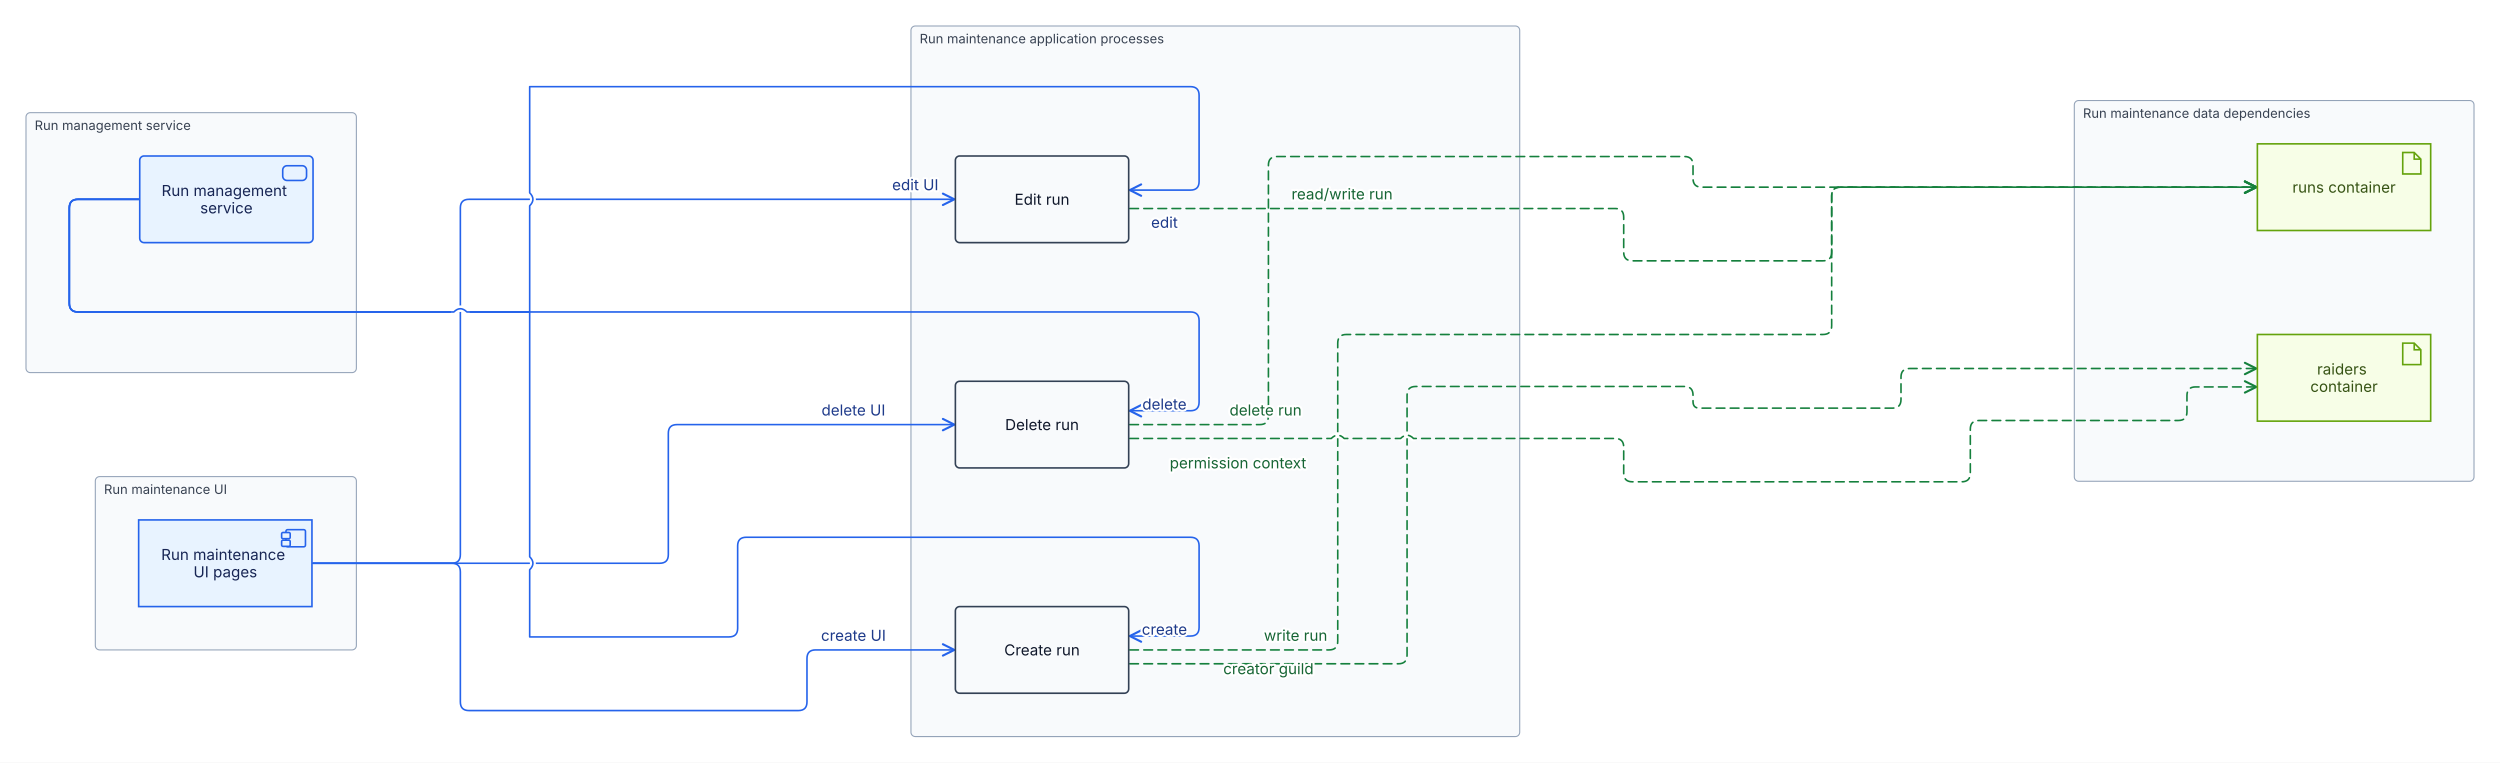
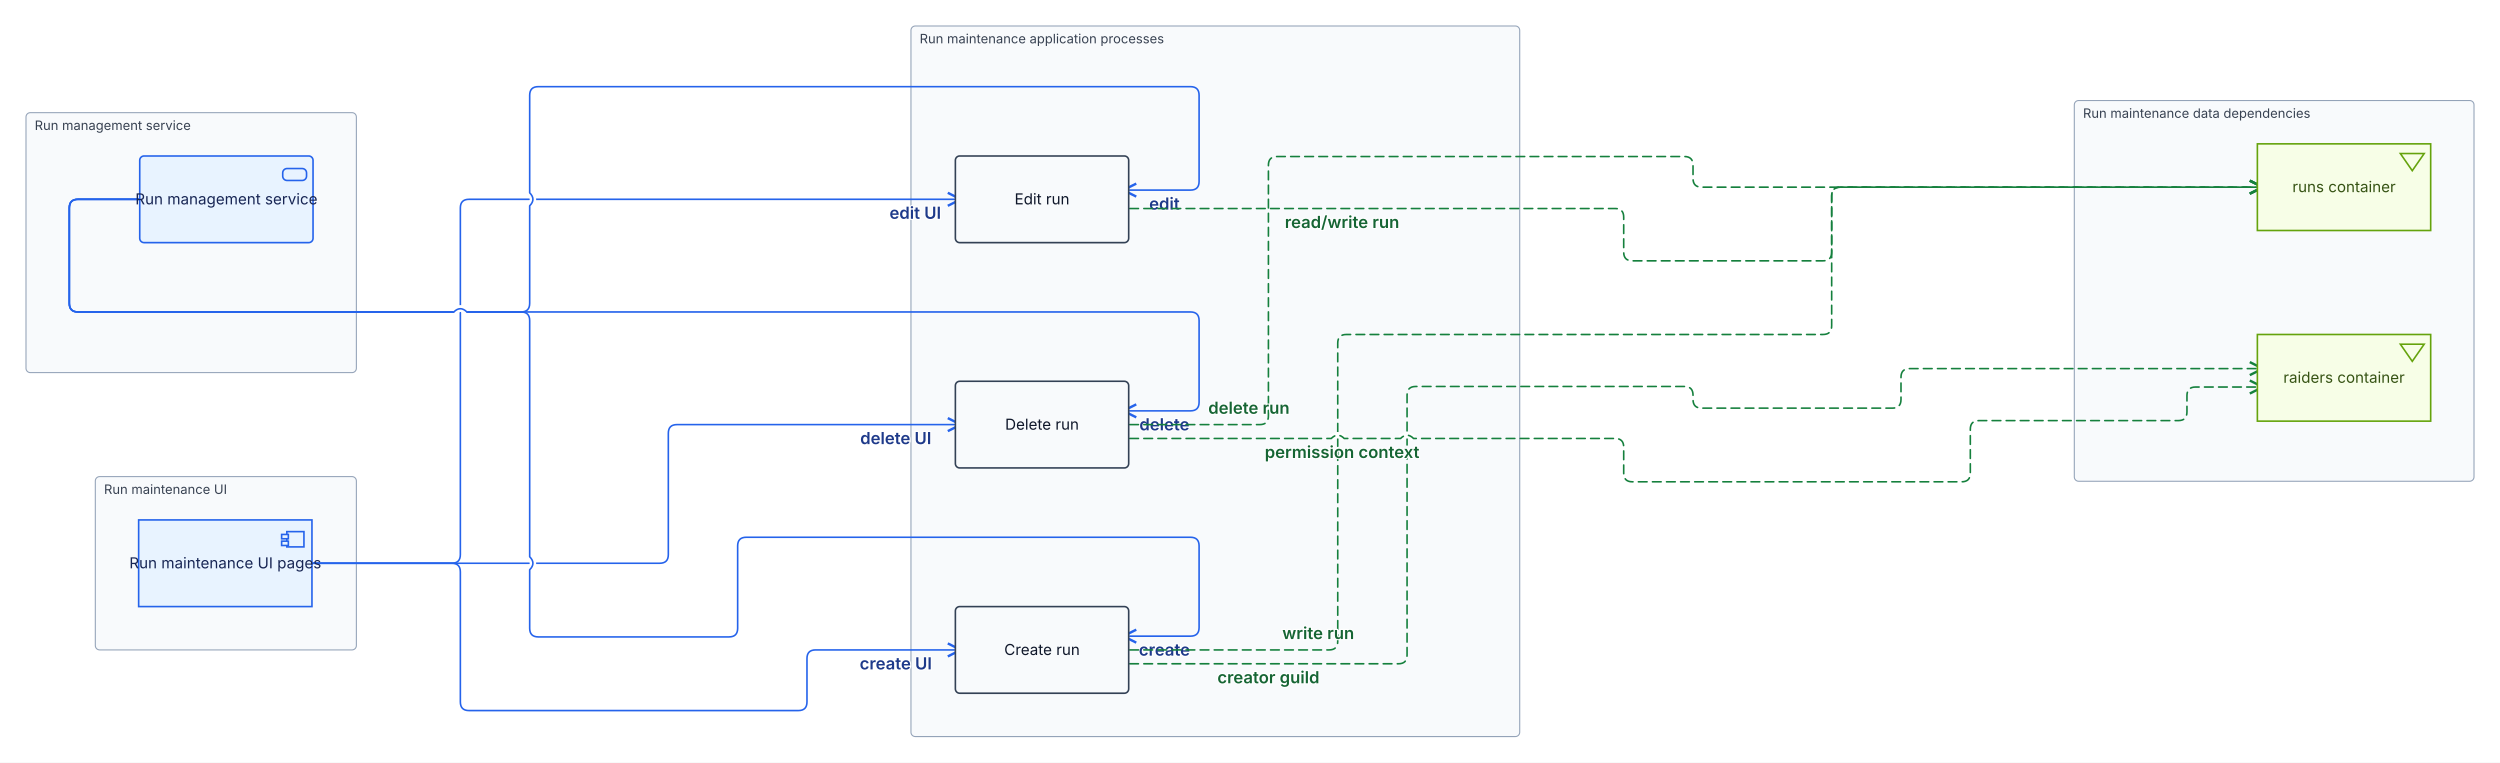
<svg xmlns="http://www.w3.org/2000/svg" width="2308" height="704" viewBox="-12.0 -12.0 2308.0 704.0">
  <rect x="-12.0" y="-12.0" width="2308.0" height="704.0" fill="#ffffff" />
-   <g font-family="Inter, Arial, sans-serif" font-size="14.0">
+   <g font-family="Inter, Arial, sans-serif" font-size="14">
    <g data-dediren-group-id="run-maintenance-ui">
-       <rect x="76.0" y="428.0" width="241.0" height="160.0" rx="4.0" fill="#f8fafc" stroke="#94a3b8" stroke-width="1.0" />
-       <text x="84.0" y="444.0" fill="#374151" font-size="12.0">Run maintenance UI</text>
+       <rect x="76.0" y="428.0" width="241.0" height="160.0" rx="4" fill="#f8fafc" stroke="#94a3b8" stroke-width="1" />
+       <text x="84.0" y="444.0" fill="#374151" font-size="12">Run maintenance UI</text>
    </g>
    <g data-dediren-group-id="run-maintenance-processes">
-       <rect x="829.0" y="12.0" width="562.0" height="656.0" rx="4.0" fill="#f8fafc" stroke="#94a3b8" stroke-width="1.0" />
-       <text x="837.0" y="28.0" fill="#374151" font-size="12.0">Run maintenance application processes</text>
+       <rect x="829.0" y="12.0" width="562.0" height="656.0" rx="4" fill="#f8fafc" stroke="#94a3b8" stroke-width="1" />
+       <text x="837.0" y="28.0" fill="#374151" font-size="12">Run maintenance application processes</text>
    </g>
    <g data-dediren-group-id="run-maintenance-api-host">
-       <rect x="12.0" y="92.0" width="305.0" height="240.0" rx="4.0" fill="#f8fafc" stroke="#94a3b8" stroke-width="1.0" />
-       <text x="20.0" y="108.0" fill="#374151" font-size="12.0">Run management service</text>
+       <rect x="12.0" y="92.0" width="305.0" height="240.0" rx="4" fill="#f8fafc" stroke="#94a3b8" stroke-width="1" />
+       <text x="20.0" y="108.0" fill="#374151" font-size="12">Run management service</text>
    </g>
    <g data-dediren-group-id="run-maintenance-data">
-       <rect x="1903.0" y="80.8" width="369.0" height="351.5" rx="4.0" fill="#f8fafc" stroke="#94a3b8" stroke-width="1.0" />
-       <text x="1911.0" y="96.8" fill="#374151" font-size="12.0">Run maintenance data dependencies</text>
+       <rect x="1903.0" y="80.8" width="369.0" height="351.5" rx="4" fill="#f8fafc" stroke="#94a3b8" stroke-width="1" />
+       <text x="1911.0" y="96.8" fill="#374151" font-size="12">Run maintenance data dependencies</text>
    </g>
    <g data-dediren-edge-id="run-maintenance-ui-serves-create">
-       <defs>
-         <marker id="marker-end-run-maintenance-ui-serves-create" data-dediren-edge-marker-end="open_arrow" markerWidth="9" markerHeight="9" refX="8" refY="4.5" orient="auto" markerUnits="strokeWidth">
-           <path d="M 1 1 L 8 4.5 L 1 8" fill="none" stroke="#2563eb" stroke-width="1.3" stroke-linecap="round" stroke-linejoin="round" />
-         </marker>
-       </defs>
+       <marker id="marker-end-run-maintenance-ui-serves-create" data-dediren-edge-marker-end="open_arrow" markerWidth="10" markerHeight="10" refX="5" refY="5" orient="auto">
+         <path d="M 1 1 L 9 5 L 1 9" fill="none" stroke="#2563eb" stroke-width="1.5" />
+       </marker>
      <path d="M 277.0 508.0 L 349.0 508.0 L 405.0 508.0 Q 413.0 508.0 413.0 516.0 L 413.0 636.0 Q 413.0 644.0 421.0 644.0 L 725.0 644.0 Q 733.0 644.0 733.0 636.0 L 733.0 596.0 Q 733.0 588.0 741.0 588.0 L 797.0 588.0 L 869.0 588.0" fill="none" stroke="#2563eb" stroke-width="1.5" stroke-linecap="round" stroke-linejoin="round" marker-end="url(#marker-end-run-maintenance-ui-serves-create)" />
-       <text x="775.9" y="579.6" text-anchor="middle" fill="#1e3a8a" stroke="#ffffff" stroke-width="4" stroke-linejoin="round" paint-order="stroke">create UI</text>
+       <text x="815.0" y="606.0" text-anchor="middle" fill="none" font-size="15.4" font-weight="600" stroke="#ffffff" stroke-width="2">create UI</text>
+       <text x="815.0" y="606.0" text-anchor="middle" fill="#1e3a8a" font-size="15.4" font-weight="600">create UI</text>
    </g>
    <g data-dediren-edge-id="run-maintenance-ui-serves-edit">
-       <defs>
-         <marker id="marker-end-run-maintenance-ui-serves-edit" data-dediren-edge-marker-end="open_arrow" markerWidth="9" markerHeight="9" refX="8" refY="4.5" orient="auto" markerUnits="strokeWidth">
-           <path d="M 1 1 L 8 4.5 L 1 8" fill="none" stroke="#2563eb" stroke-width="1.3" stroke-linecap="round" stroke-linejoin="round" />
-         </marker>
-       </defs>
+       <marker id="marker-end-run-maintenance-ui-serves-edit" data-dediren-edge-marker-end="open_arrow" markerWidth="10" markerHeight="10" refX="5" refY="5" orient="auto">
+         <path d="M 1 1 L 9 5 L 1 9" fill="none" stroke="#2563eb" stroke-width="1.5" />
+       </marker>
      <path d="M 277.0 508.0 L 349.0 508.0 L 405.0 508.0 Q 413.0 508.0 413.0 500.0 L 413.0 180.0 Q 413.0 172.0 421.0 172.0 L 797.0 172.0 L 869.0 172.0" fill="none" stroke="#2563eb" stroke-width="1.5" stroke-linecap="round" stroke-linejoin="round" marker-end="url(#marker-end-run-maintenance-ui-serves-edit)" />
-       <text x="833.0" y="163.6" text-anchor="middle" fill="#1e3a8a" stroke="#ffffff" stroke-width="4" stroke-linejoin="round" paint-order="stroke">edit UI</text>
+       <text x="833.0" y="190.0" text-anchor="middle" fill="none" font-size="15.4" font-weight="600" stroke="#ffffff" stroke-width="2">edit UI</text>
+       <text x="833.0" y="190.0" text-anchor="middle" fill="#1e3a8a" font-size="15.4" font-weight="600">edit UI</text>
    </g>
    <g data-dediren-edge-id="run-maintenance-ui-serves-delete">
-       <defs>
-         <marker id="marker-end-run-maintenance-ui-serves-delete" data-dediren-edge-marker-end="open_arrow" markerWidth="9" markerHeight="9" refX="8" refY="4.5" orient="auto" markerUnits="strokeWidth">
-           <path d="M 1 1 L 8 4.5 L 1 8" fill="none" stroke="#2563eb" stroke-width="1.3" stroke-linecap="round" stroke-linejoin="round" />
-         </marker>
-       </defs>
+       <marker id="marker-end-run-maintenance-ui-serves-delete" data-dediren-edge-marker-end="open_arrow" markerWidth="10" markerHeight="10" refX="5" refY="5" orient="auto">
+         <path d="M 1 1 L 9 5 L 1 9" fill="none" stroke="#2563eb" stroke-width="1.5" />
+       </marker>
      <path d="M 277.0 508.0 L 349.0 508.0 L 597.0 508.0 Q 605.0 508.0 605.0 500.0 L 605.0 388.0 Q 605.0 380.0 613.0 380.0 L 797.0 380.0 L 869.0 380.0" fill="none" stroke="#2563eb" stroke-width="1.5" stroke-linecap="round" stroke-linejoin="round" marker-end="url(#marker-end-run-maintenance-ui-serves-delete)" />
-       <text x="775.9" y="371.6" text-anchor="middle" fill="#1e3a8a" stroke="#ffffff" stroke-width="4" stroke-linejoin="round" paint-order="stroke">delete UI</text>
+       <text x="815.0" y="398.0" text-anchor="middle" fill="none" font-size="15.4" font-weight="600" stroke="#ffffff" stroke-width="2">delete UI</text>
+       <text x="815.0" y="398.0" text-anchor="middle" fill="#1e3a8a" font-size="15.4" font-weight="600">delete UI</text>
    </g>
    <g data-dediren-edge-id="run-service-serves-create">
-       <defs>
-         <marker id="marker-end-run-service-serves-create" data-dediren-edge-marker-end="open_arrow" markerWidth="9" markerHeight="9" refX="8" refY="4.5" orient="auto" markerUnits="strokeWidth">
-           <path d="M 1 1 L 8 4.5 L 1 8" fill="none" stroke="#2563eb" stroke-width="1.3" stroke-linecap="round" stroke-linejoin="round" />
-         </marker>
-       </defs>
+       <marker id="marker-end-run-service-serves-create" data-dediren-edge-marker-end="open_arrow" markerWidth="10" markerHeight="10" refX="5" refY="5" orient="auto">
+         <path d="M 1 1 L 9 5 L 1 9" fill="none" stroke="#2563eb" stroke-width="1.5" />
+       </marker>
      <g data-dediren-line-jump-masks="run-service-serves-create">
-         <path d="M 407.0 276.0 Q 413.0 270.0 419.0 276.0" fill="none" stroke="#ffffff" stroke-width="5.5" stroke-linecap="round" stroke-linejoin="round" />
-         <path d="M 477.0 502.0 Q 483.0 508.0 477.0 514.0" fill="none" stroke="#ffffff" stroke-width="5.5" stroke-linecap="round" stroke-linejoin="round" />
+         <path d="M 407.0 276.0 Q 413.0 270.0 419.0 276.0" fill="none" stroke="#ffffff" stroke-width="6" />
+         <path d="M 477.0 502.0 Q 483.0 508.0 477.0 514.0" fill="none" stroke="#ffffff" stroke-width="6" />
      </g>
-       <path d="M 116.0 172.0 L 60.0 172.0 Q 52.0 172.0 52.0 180.0 L 52.0 268.0 Q 52.0 276.0 60.0 276.0 L 196.5 276.0 L 349.0 276.0 L 407.0 276.0 Q 413.0 270.0 419.0 276.0 L 477.0 276.0 L 477.0 502.0 Q 483.0 508.0 477.0 514.0 L 477.0 576.0 L 661.0 576.0 Q 669.0 576.0 669.0 568.0 L 669.0 492.0 Q 669.0 484.0 677.0 484.0 L 797.0 484.0 L 950.0 484.0 L 1087.0 484.0 Q 1095.0 484.0 1095.0 492.0 L 1095.0 567.2 Q 1095.0 575.2 1087.0 575.2 L 1031.0 575.2" fill="none" stroke="#2563eb" stroke-width="1.5" stroke-linecap="round" stroke-linejoin="round" marker-end="url(#marker-end-run-service-serves-create)" />
-       <text x="1063.0" y="574.0" text-anchor="middle" fill="#1e3a8a" stroke="#ffffff" stroke-width="4" stroke-linejoin="round" paint-order="stroke">create</text>
+       <path d="M 116.0 172.0 L 60.0 172.0 Q 52.0 172.0 52.0 180.0 L 52.0 268.0 Q 52.0 276.0 60.0 276.0 L 196.5 276.0 L 349.0 276.0 L 407.0 276.0 Q 413.0 270.0 419.0 276.0 L 469.0 276.0 Q 477.0 276.0 477.0 284.0 L 477.0 502.0 Q 483.0 508.0 477.0 514.0 L 477.0 568.0 Q 477.0 576.0 485.0 576.0 L 661.0 576.0 Q 669.0 576.0 669.0 568.0 L 669.0 492.0 Q 669.0 484.0 677.0 484.0 L 797.0 484.0 L 950.0 484.0 L 1087.0 484.0 Q 1095.0 484.0 1095.0 492.0 L 1095.0 567.3 Q 1095.0 575.3 1087.0 575.3 L 1031.0 575.3" fill="none" stroke="#2563eb" stroke-width="1.5" stroke-linecap="round" stroke-linejoin="round" marker-end="url(#marker-end-run-service-serves-create)" />
+       <text x="1063.0" y="593.3" text-anchor="middle" fill="none" font-size="15.4" font-weight="600" stroke="#ffffff" stroke-width="2">create</text>
+       <text x="1063.0" y="593.3" text-anchor="middle" fill="#1e3a8a" font-size="15.4" font-weight="600">create</text>
    </g>
    <g data-dediren-edge-id="run-service-serves-edit">
-       <defs>
-         <marker id="marker-end-run-service-serves-edit" data-dediren-edge-marker-end="open_arrow" markerWidth="9" markerHeight="9" refX="8" refY="4.5" orient="auto" markerUnits="strokeWidth">
-           <path d="M 1 1 L 8 4.5 L 1 8" fill="none" stroke="#2563eb" stroke-width="1.3" stroke-linecap="round" stroke-linejoin="round" />
-         </marker>
-       </defs>
+       <marker id="marker-end-run-service-serves-edit" data-dediren-edge-marker-end="open_arrow" markerWidth="10" markerHeight="10" refX="5" refY="5" orient="auto">
+         <path d="M 1 1 L 9 5 L 1 9" fill="none" stroke="#2563eb" stroke-width="1.5" />
+       </marker>
      <g data-dediren-line-jump-masks="run-service-serves-edit">
-         <path d="M 407.0 276.0 Q 413.0 270.0 419.0 276.0" fill="none" stroke="#ffffff" stroke-width="5.5" stroke-linecap="round" stroke-linejoin="round" />
-         <path d="M 477.0 178.0 Q 483.0 172.0 477.0 166.0" fill="none" stroke="#ffffff" stroke-width="5.5" stroke-linecap="round" stroke-linejoin="round" />
+         <path d="M 407.0 276.0 Q 413.0 270.0 419.0 276.0" fill="none" stroke="#ffffff" stroke-width="6" />
+         <path d="M 477.0 166.0 Q 483.0 172.0 477.0 178.0" fill="none" stroke="#ffffff" stroke-width="6" />
      </g>
-       <path d="M 116.0 172.0 L 60.0 172.0 Q 52.0 172.0 52.0 180.0 L 52.0 268.0 Q 52.0 276.0 60.0 276.0 L 196.5 276.0 L 349.0 276.0 L 407.0 276.0 Q 413.0 270.0 419.0 276.0 L 477.0 276.0 L 477.0 178.0 Q 483.0 172.0 477.0 166.0 L 477.0 68.0 L 797.0 68.0 L 950.0 68.0 L 1087.0 68.0 Q 1095.0 68.0 1095.0 76.0 L 1095.0 155.5 Q 1095.0 163.5 1087.0 163.5 L 1031.0 163.5" fill="none" stroke="#2563eb" stroke-width="1.5" stroke-linecap="round" stroke-linejoin="round" marker-end="url(#marker-end-run-service-serves-edit)" />
-       <text x="1063.0" y="198.3" text-anchor="middle" fill="#1e3a8a" stroke="#ffffff" stroke-width="4" stroke-linejoin="round" paint-order="stroke">edit</text>
+       <path d="M 116.0 172.0 L 60.0 172.0 Q 52.0 172.0 52.0 180.0 L 52.0 268.0 Q 52.0 276.0 60.0 276.0 L 196.5 276.0 L 349.0 276.0 L 407.0 276.0 Q 413.0 270.0 419.0 276.0 L 469.0 276.0 Q 477.0 276.0 477.0 268.0 L 477.0 178.0 Q 483.0 172.0 477.0 166.0 L 477.0 76.0 Q 477.0 68.0 485.0 68.0 L 797.0 68.0 L 950.0 68.0 L 1087.0 68.0 Q 1095.0 68.0 1095.0 76.0 L 1095.0 155.5 Q 1095.0 163.5 1087.0 163.5 L 1031.0 163.5" fill="none" stroke="#2563eb" stroke-width="1.5" stroke-linecap="round" stroke-linejoin="round" marker-end="url(#marker-end-run-service-serves-edit)" />
+       <text x="1063.0" y="181.5" text-anchor="middle" fill="none" font-size="15.4" font-weight="600" stroke="#ffffff" stroke-width="2">edit</text>
+       <text x="1063.0" y="181.5" text-anchor="middle" fill="#1e3a8a" font-size="15.4" font-weight="600">edit</text>
    </g>
    <g data-dediren-edge-id="run-service-serves-delete">
-       <defs>
-         <marker id="marker-end-run-service-serves-delete" data-dediren-edge-marker-end="open_arrow" markerWidth="9" markerHeight="9" refX="8" refY="4.5" orient="auto" markerUnits="strokeWidth">
-           <path d="M 1 1 L 8 4.5 L 1 8" fill="none" stroke="#2563eb" stroke-width="1.3" stroke-linecap="round" stroke-linejoin="round" />
-         </marker>
-       </defs>
+       <marker id="marker-end-run-service-serves-delete" data-dediren-edge-marker-end="open_arrow" markerWidth="10" markerHeight="10" refX="5" refY="5" orient="auto">
+         <path d="M 1 1 L 9 5 L 1 9" fill="none" stroke="#2563eb" stroke-width="1.5" />
+       </marker>
      <g data-dediren-line-jump-masks="run-service-serves-delete">
-         <path d="M 407.0 276.0 Q 413.0 270.0 419.0 276.0" fill="none" stroke="#ffffff" stroke-width="5.5" stroke-linecap="round" stroke-linejoin="round" />
+         <path d="M 407.0 276.0 Q 413.0 270.0 419.0 276.0" fill="none" stroke="#ffffff" stroke-width="6" />
      </g>
-       <path d="M 116.0 172.0 L 60.0 172.0 Q 52.0 172.0 52.0 180.0 L 52.0 268.0 Q 52.0 276.0 60.0 276.0 L 196.5 276.0 L 349.0 276.0 L 407.0 276.0 Q 413.0 270.0 419.0 276.0 L 797.0 276.0 L 950.0 276.0 L 1087.0 276.0 Q 1095.0 276.0 1095.0 284.0 L 1095.0 359.2 Q 1095.0 367.2 1087.0 367.2 L 1031.0 367.2" fill="none" stroke="#2563eb" stroke-width="1.5" stroke-linecap="round" stroke-linejoin="round" marker-end="url(#marker-end-run-service-serves-delete)" />
-       <text x="1063.0" y="366.1" text-anchor="middle" fill="#1e3a8a" stroke="#ffffff" stroke-width="4" stroke-linejoin="round" paint-order="stroke">delete</text>
+       <path d="M 116.0 172.0 L 60.0 172.0 Q 52.0 172.0 52.0 180.0 L 52.0 268.0 Q 52.0 276.0 60.0 276.0 L 196.5 276.0 L 349.0 276.0 L 407.0 276.0 Q 413.0 270.0 419.0 276.0 L 797.0 276.0 L 950.0 276.0 L 1087.0 276.0 Q 1095.0 276.0 1095.0 284.0 L 1095.0 359.3 Q 1095.0 367.3 1087.0 367.3 L 1031.0 367.3" fill="none" stroke="#2563eb" stroke-width="1.5" stroke-linecap="round" stroke-linejoin="round" marker-end="url(#marker-end-run-service-serves-delete)" />
+       <text x="1063.0" y="385.3" text-anchor="middle" fill="none" font-size="15.4" font-weight="600" stroke="#ffffff" stroke-width="2">delete</text>
+       <text x="1063.0" y="385.3" text-anchor="middle" fill="#1e3a8a" font-size="15.4" font-weight="600">delete</text>
    </g>
    <g data-dediren-edge-id="create-run-accesses-runs">
-       <defs>
-         <marker id="marker-end-create-run-accesses-runs" data-dediren-edge-marker-end="open_arrow" markerWidth="9" markerHeight="9" refX="8" refY="4.5" orient="auto" markerUnits="strokeWidth">
-           <path d="M 1 1 L 8 4.5 L 1 8" fill="none" stroke="#15803d" stroke-width="1.3" stroke-linecap="round" stroke-linejoin="round" />
-         </marker>
-       </defs>
+       <marker id="marker-end-create-run-accesses-runs" data-dediren-edge-marker-end="open_arrow" markerWidth="10" markerHeight="10" refX="5" refY="5" orient="auto">
+         <path d="M 1 1 L 9 5 L 1 9" fill="none" stroke="#15803d" stroke-width="1.5" />
+       </marker>
      <path d="M 1031.0 588.0 L 1215.0 588.0 Q 1223.0 588.0 1223.0 580.0 L 1223.0 304.8 Q 1223.0 296.8 1231.0 296.8 L 1423.0 296.8 L 1671.0 296.8 Q 1679.0 296.8 1679.0 288.8 L 1679.0 168.8 Q 1679.0 160.8 1687.0 160.8 L 1871.0 160.8 L 2071.0 160.8" fill="none" stroke="#15803d" stroke-width="1.5" stroke-linecap="round" stroke-linejoin="round" stroke-dasharray="8 5" marker-end="url(#marker-end-create-run-accesses-runs)" />
-       <text x="1184.1" y="579.6" text-anchor="middle" fill="#166534" stroke="#ffffff" stroke-width="4" stroke-linejoin="round" paint-order="stroke">write run</text>
+       <text x="1205.0" y="578.0" text-anchor="middle" fill="none" font-size="15.4" font-weight="600" stroke="#ffffff" stroke-width="2">write run</text>
+       <text x="1205.0" y="578.0" text-anchor="middle" fill="#166534" font-size="15.4" font-weight="600">write run</text>
    </g>
    <g data-dediren-edge-id="create-run-accesses-raiders">
-       <defs>
-         <marker id="marker-end-create-run-accesses-raiders" data-dediren-edge-marker-end="open_arrow" markerWidth="9" markerHeight="9" refX="8" refY="4.5" orient="auto" markerUnits="strokeWidth">
-           <path d="M 1 1 L 8 4.5 L 1 8" fill="none" stroke="#15803d" stroke-width="1.3" stroke-linecap="round" stroke-linejoin="round" />
-         </marker>
-       </defs>
-       <path d="M 1031.0 600.8 L 1279.0 600.8 Q 1287.0 600.8 1287.0 592.8 L 1287.0 352.8 Q 1287.0 344.8 1295.0 344.8 L 1423.0 344.8 L 1543.0 344.8 Q 1551.0 344.8 1551.0 352.8 L 1551.0 358.8 Q 1551.0 364.8 1557.0 364.8 L 1735.0 364.8 Q 1743.0 364.8 1743.0 356.8 L 1743.0 336.2 Q 1743.0 328.2 1751.0 328.2 L 1871.0 328.2 L 2071.0 328.2" fill="none" stroke="#15803d" stroke-width="1.5" stroke-linecap="round" stroke-linejoin="round" stroke-dasharray="8 5" marker-end="url(#marker-end-create-run-accesses-raiders)" />
-       <text x="1159.0" y="610.4" text-anchor="middle" fill="#166534" stroke="#ffffff" stroke-width="4" stroke-linejoin="round" paint-order="stroke">creator guild</text>
+       <marker id="marker-end-create-run-accesses-raiders" data-dediren-edge-marker-end="open_arrow" markerWidth="10" markerHeight="10" refX="5" refY="5" orient="auto">
+         <path d="M 1 1 L 9 5 L 1 9" fill="none" stroke="#15803d" stroke-width="1.5" />
+       </marker>
+       <path d="M 1031.0 600.8 L 1279.0 600.8 Q 1287.0 600.8 1287.0 592.8 L 1287.0 352.8 Q 1287.0 344.8 1295.0 344.8 L 1423.0 344.8 L 1543.0 344.8 Q 1551.0 344.8 1551.0 352.8 L 1551.0 356.8 Q 1551.0 364.8 1559.0 364.8 L 1735.0 364.8 Q 1743.0 364.8 1743.0 356.8 L 1743.0 336.3 Q 1743.0 328.3 1751.0 328.3 L 1871.0 328.3 L 2071.0 328.3" fill="none" stroke="#15803d" stroke-width="1.5" stroke-linecap="round" stroke-linejoin="round" stroke-dasharray="8 5" marker-end="url(#marker-end-create-run-accesses-raiders)" />
+       <text x="1159.0" y="618.8" text-anchor="middle" fill="none" font-size="15.4" font-weight="600" stroke="#ffffff" stroke-width="2">creator guild</text>
+       <text x="1159.0" y="618.8" text-anchor="middle" fill="#166534" font-size="15.4" font-weight="600">creator guild</text>
    </g>
    <g data-dediren-edge-id="edit-run-accesses-runs">
-       <defs>
-         <marker id="marker-end-edit-run-accesses-runs" data-dediren-edge-marker-end="open_arrow" markerWidth="9" markerHeight="9" refX="8" refY="4.5" orient="auto" markerUnits="strokeWidth">
-           <path d="M 1 1 L 8 4.5 L 1 8" fill="none" stroke="#15803d" stroke-width="1.3" stroke-linecap="round" stroke-linejoin="round" />
-         </marker>
-       </defs>
+       <marker id="marker-end-edit-run-accesses-runs" data-dediren-edge-marker-end="open_arrow" markerWidth="10" markerHeight="10" refX="5" refY="5" orient="auto">
+         <path d="M 1 1 L 9 5 L 1 9" fill="none" stroke="#15803d" stroke-width="1.5" />
+       </marker>
      <path d="M 1031.0 180.5 L 1423.0 180.5 L 1479.0 180.5 Q 1487.0 180.5 1487.0 188.5 L 1487.0 220.8 Q 1487.0 228.8 1495.0 228.8 L 1671.0 228.8 Q 1679.0 228.8 1679.0 220.8 L 1679.0 168.8 Q 1679.0 160.8 1687.0 160.8 L 1871.0 160.8 L 2071.0 160.8" fill="none" stroke="#15803d" stroke-width="1.5" stroke-linecap="round" stroke-linejoin="round" stroke-dasharray="8 5" marker-end="url(#marker-end-edit-run-accesses-runs)" />
-       <text x="1227.0" y="172.1" text-anchor="middle" fill="#166534" stroke="#ffffff" stroke-width="4" stroke-linejoin="round" paint-order="stroke">read/write run</text>
+       <text x="1227.0" y="198.5" text-anchor="middle" fill="none" font-size="15.4" font-weight="600" stroke="#ffffff" stroke-width="2">read/write run</text>
+       <text x="1227.0" y="198.5" text-anchor="middle" fill="#166534" font-size="15.4" font-weight="600">read/write run</text>
    </g>
    <g data-dediren-edge-id="delete-run-accesses-runs">
-       <defs>
-         <marker id="marker-end-delete-run-accesses-runs" data-dediren-edge-marker-end="open_arrow" markerWidth="9" markerHeight="9" refX="8" refY="4.5" orient="auto" markerUnits="strokeWidth">
-           <path d="M 1 1 L 8 4.5 L 1 8" fill="none" stroke="#15803d" stroke-width="1.3" stroke-linecap="round" stroke-linejoin="round" />
-         </marker>
-       </defs>
+       <marker id="marker-end-delete-run-accesses-runs" data-dediren-edge-marker-end="open_arrow" markerWidth="10" markerHeight="10" refX="5" refY="5" orient="auto">
+         <path d="M 1 1 L 9 5 L 1 9" fill="none" stroke="#15803d" stroke-width="1.5" />
+       </marker>
      <path d="M 1031.0 380.0 L 1151.0 380.0 Q 1159.0 380.0 1159.0 372.0 L 1159.0 140.5 Q 1159.0 132.5 1167.0 132.5 L 1423.0 132.5 L 1543.0 132.5 Q 1551.0 132.5 1551.0 140.5 L 1551.0 152.8 Q 1551.0 160.8 1559.0 160.8 L 1871.0 160.8 L 2071.0 160.8" fill="none" stroke="#15803d" stroke-width="1.5" stroke-linecap="round" stroke-linejoin="round" stroke-dasharray="8 5" marker-end="url(#marker-end-delete-run-accesses-runs)" />
-       <text x="1156.4" y="371.6" text-anchor="middle" fill="#166534" stroke="#ffffff" stroke-width="4" stroke-linejoin="round" paint-order="stroke">delete run</text>
+       <text x="1141.0" y="370.0" text-anchor="middle" fill="none" font-size="15.4" font-weight="600" stroke="#ffffff" stroke-width="2">delete run</text>
+       <text x="1141.0" y="370.0" text-anchor="middle" fill="#166534" font-size="15.4" font-weight="600">delete run</text>
    </g>
    <g data-dediren-edge-id="delete-run-accesses-raiders">
-       <defs>
-         <marker id="marker-end-delete-run-accesses-raiders" data-dediren-edge-marker-end="open_arrow" markerWidth="9" markerHeight="9" refX="8" refY="4.5" orient="auto" markerUnits="strokeWidth">
-           <path d="M 1 1 L 8 4.5 L 1 8" fill="none" stroke="#15803d" stroke-width="1.3" stroke-linecap="round" stroke-linejoin="round" />
-         </marker>
-       </defs>
+       <marker id="marker-end-delete-run-accesses-raiders" data-dediren-edge-marker-end="open_arrow" markerWidth="10" markerHeight="10" refX="5" refY="5" orient="auto">
+         <path d="M 1 1 L 9 5 L 1 9" fill="none" stroke="#15803d" stroke-width="1.5" />
+       </marker>
      <g data-dediren-line-jump-masks="delete-run-accesses-raiders">
-         <path d="M 1217.0 392.8 Q 1223.0 386.8 1229.0 392.8" fill="none" stroke="#ffffff" stroke-width="5.5" stroke-linecap="round" stroke-linejoin="round" />
-         <path d="M 1281.0 392.8 Q 1287.0 386.8 1293.0 392.8" fill="none" stroke="#ffffff" stroke-width="5.5" stroke-linecap="round" stroke-linejoin="round" />
+         <path d="M 1217.0 392.8 Q 1223.0 386.8 1229.0 392.8" fill="none" stroke="#ffffff" stroke-width="6" />
+         <path d="M 1281.0 392.8 Q 1287.0 386.8 1293.0 392.8" fill="none" stroke="#ffffff" stroke-width="6" />
      </g>
-       <path d="M 1031.0 392.8 L 1217.0 392.8 Q 1223.0 386.8 1229.0 392.8 L 1281.0 392.8 Q 1287.0 386.8 1293.0 392.8 L 1423.0 392.8 L 1479.0 392.8 Q 1487.0 392.8 1487.0 400.8 L 1487.0 424.8 Q 1487.0 432.8 1495.0 432.8 L 1799.0 432.8 Q 1807.0 432.8 1807.0 424.8 L 1807.0 384.2 Q 1807.0 376.2 1815.0 376.2 L 1871.0 376.2 L 1999.0 376.2 Q 2007.0 376.2 2007.0 368.2 L 2007.0 353.2 Q 2007.0 345.2 2015.0 345.2 L 2071.0 345.2" fill="none" stroke="#15803d" stroke-width="1.5" stroke-linecap="round" stroke-linejoin="round" stroke-dasharray="8 5" marker-end="url(#marker-end-delete-run-accesses-raiders)" />
-       <text x="1130.9" y="420.4" text-anchor="middle" fill="#166534" stroke="#ffffff" stroke-width="4" stroke-linejoin="round" paint-order="stroke">permission context</text>
+       <path d="M 1031.0 392.8 L 1217.0 392.8 Q 1223.0 386.8 1229.0 392.8 L 1281.0 392.8 Q 1287.0 386.8 1293.0 392.8 L 1423.0 392.8 L 1479.0 392.8 Q 1487.0 392.8 1487.0 400.8 L 1487.0 424.8 Q 1487.0 432.8 1495.0 432.8 L 1799.0 432.8 Q 1807.0 432.8 1807.0 424.8 L 1807.0 384.3 Q 1807.0 376.3 1815.0 376.3 L 1871.0 376.3 L 1999.0 376.3 Q 2007.0 376.3 2007.0 368.3 L 2007.0 353.3 Q 2007.0 345.3 2015.0 345.3 L 2071.0 345.3" fill="none" stroke="#15803d" stroke-width="1.5" stroke-linecap="round" stroke-linejoin="round" stroke-dasharray="8 5" marker-end="url(#marker-end-delete-run-accesses-raiders)" />
+       <text x="1227.0" y="410.8" text-anchor="middle" fill="none" font-size="15.4" font-weight="600" stroke="#ffffff" stroke-width="2">permission context</text>
+       <text x="1227.0" y="410.8" text-anchor="middle" fill="#166534" font-size="15.4" font-weight="600">permission context</text>
    </g>
    <g data-dediren-node-id="run-maintenance-ui-entry">
      <rect data-dediren-node-shape="archimate_rectangle" x="116.0" y="468.0" width="160.0" height="80.0" rx="0" fill="#e8f3ff" stroke="#2563eb" stroke-width="1.5" />
      <g data-dediren-node-decorator="archimate_application_component" data-dediren-icon-kind="component" data-dediren-icon-size="22">
-         <rect x="252.0" y="477.0" width="18.0" height="15.8" rx="1.5" fill="#e8f3ff" stroke="#2563eb" stroke-width="1.5" />
-         <rect x="248.0" y="479.6" width="7.9" height="5.7" rx="1.2" fill="#e8f3ff" stroke="#2563eb" stroke-width="1.5" />
-         <rect x="248.0" y="486.7" width="7.9" height="5.7" rx="1.2" fill="#e8f3ff" stroke="#2563eb" stroke-width="1.5" />
+         <rect x="252.8" y="478.8" width="15.8" height="14.1" fill="#e8f3ff" stroke="#2563eb" stroke-width="1.5" />
+         <rect x="248.0" y="481.4" width="6.2" height="4.0" fill="#e8f3ff" stroke="#2563eb" stroke-width="1.5" />
+         <rect x="248.0" y="487.6" width="6.2" height="4.0" fill="#e8f3ff" stroke="#2563eb" stroke-width="1.5" />
      </g>
-       <text x="196.0" y="499.9" text-anchor="middle" dominant-baseline="middle" fill="#172554" font-size="14.0">
-         <tspan x="196.0" dy="0">Run maintenance</tspan>
-         <tspan x="196.0" dy="16.0">UI pages</tspan>
-       </text>
+       <text x="196.0" y="512.7" text-anchor="middle" fill="#172554">Run maintenance UI pages</text>
    </g>
    <g data-dediren-node-id="create-run-process">
-       <rect data-dediren-node-shape="archimate_rectangle" x="870.0" y="548.0" width="160.0" height="80.0" rx="4.0" fill="#f8fafc" stroke="#334155" stroke-width="1.5" />
-       <text x="950.0" y="588.0" text-anchor="middle" dominant-baseline="middle" fill="#0f172a" font-size="14.0">Create run</text>
+       <rect data-dediren-node-shape="archimate_rectangle" x="870.0" y="548.0" width="160.0" height="80.0" rx="4" fill="#f8fafc" stroke="#334155" stroke-width="1.5" />
+       <text x="950.0" y="592.7" text-anchor="middle" fill="#0f172a">Create run</text>
    </g>
    <g data-dediren-node-id="edit-run-process">
-       <rect data-dediren-node-shape="archimate_rectangle" x="870.0" y="132.0" width="160.0" height="80.0" rx="4.0" fill="#f8fafc" stroke="#334155" stroke-width="1.5" />
-       <text x="950.0" y="172.0" text-anchor="middle" dominant-baseline="middle" fill="#0f172a" font-size="14.0">Edit run</text>
+       <rect data-dediren-node-shape="archimate_rectangle" x="870.0" y="132.0" width="160.0" height="80.0" rx="4" fill="#f8fafc" stroke="#334155" stroke-width="1.5" />
+       <text x="950.0" y="176.7" text-anchor="middle" fill="#0f172a">Edit run</text>
    </g>
    <g data-dediren-node-id="delete-run-process">
-       <rect data-dediren-node-shape="archimate_rectangle" x="870.0" y="340.0" width="160.0" height="80.0" rx="4.0" fill="#f8fafc" stroke="#334155" stroke-width="1.5" />
-       <text x="950.0" y="380.0" text-anchor="middle" dominant-baseline="middle" fill="#0f172a" font-size="14.0">Delete run</text>
+       <rect data-dediren-node-shape="archimate_rectangle" x="870.0" y="340.0" width="160.0" height="80.0" rx="4" fill="#f8fafc" stroke="#334155" stroke-width="1.5" />
+       <text x="950.0" y="384.7" text-anchor="middle" fill="#0f172a">Delete run</text>
    </g>
    <g data-dediren-node-id="run-management-service">
-       <rect data-dediren-node-shape="archimate_rounded_rectangle" x="117.0" y="132.0" width="160.0" height="80.0" rx="4.0" fill="#e8f3ff" stroke="#2563eb" stroke-width="1.5" />
+       <rect data-dediren-node-shape="archimate_rounded_rectangle" x="117.0" y="132.0" width="160.0" height="80.0" rx="4" fill="#e8f3ff" stroke="#2563eb" stroke-width="1.5" />
      <g data-dediren-node-decorator="archimate_application_service" data-dediren-icon-kind="service" data-dediren-icon-size="22">
-         <rect x="249.0" y="141.0" width="22.0" height="13.6" rx="4.0" fill="#e8f3ff" stroke="#2563eb" stroke-width="1.5" />
+         <rect x="249.0" y="143.6" width="22.0" height="11.0" rx="4.0" fill="#e8f3ff" stroke="#2563eb" stroke-width="1.5" />
      </g>
-       <text x="197.0" y="163.9" text-anchor="middle" dominant-baseline="middle" fill="#172554" font-size="14.0">
-         <tspan x="197.0" dy="0">Run management</tspan>
-         <tspan x="197.0" dy="16.0">service</tspan>
-       </text>
+       <text x="197.0" y="176.7" text-anchor="middle" fill="#172554">Run management service</text>
    </g>
    <g data-dediren-node-id="cosmos-runs">
      <rect data-dediren-node-shape="archimate_rectangle" x="2072.0" y="120.8" width="160.0" height="80.0" rx="0" fill="#f7fee7" stroke="#65a30d" stroke-width="1.5" />
      <g data-dediren-node-decorator="archimate_artifact" data-dediren-icon-kind="artifact" data-dediren-icon-size="22">
-         <path data-dediren-icon-part="artifact-document" d="M 2206.2 128.8 L 2216.8 128.8 L 2222.9 134.9 L 2222.9 148.6 L 2206.2 148.6 Z M 2216.8 128.8 L 2216.8 134.9 L 2222.9 134.9" fill="#f7fee7" stroke="#65a30d" stroke-width="1.5" />
+         <path data-dediren-icon-part="artifact" d="M 2204 129.75 L 2226 129.75 L 2215 145.59 Z" fill="#f7fee7" stroke="#65a30d" stroke-width="1.5" />
      </g>
-       <text x="2152.0" y="160.8" text-anchor="middle" dominant-baseline="middle" fill="#365314" font-size="14.0">runs container</text>
+       <text x="2152.0" y="165.4" text-anchor="middle" fill="#365314">runs container</text>
    </g>
    <g data-dediren-node-id="cosmos-raiders">
      <rect data-dediren-node-shape="archimate_rectangle" x="2072.0" y="296.8" width="160.0" height="80.0" rx="0" fill="#f7fee7" stroke="#65a30d" stroke-width="1.5" />
      <g data-dediren-node-decorator="archimate_artifact" data-dediren-icon-kind="artifact" data-dediren-icon-size="22">
-         <path data-dediren-icon-part="artifact-document" d="M 2206.2 304.8 L 2216.8 304.8 L 2222.9 310.9 L 2222.9 324.6 L 2206.2 324.6 Z M 2216.8 304.8 L 2216.8 310.9 L 2222.9 310.9" fill="#f7fee7" stroke="#65a30d" stroke-width="1.5" />
+         <path data-dediren-icon-part="artifact" d="M 2204 305.75 L 2226 305.75 L 2215 321.59 Z" fill="#f7fee7" stroke="#65a30d" stroke-width="1.5" />
      </g>
-       <text x="2152.0" y="328.7" text-anchor="middle" dominant-baseline="middle" fill="#365314" font-size="14.0">
-         <tspan x="2152.0" dy="0">raiders</tspan>
-         <tspan x="2152.0" dy="16.0">container</tspan>
-       </text>
+       <text x="2152.0" y="341.4" text-anchor="middle" fill="#365314">raiders container</text>
    </g>
  </g>
</svg>
